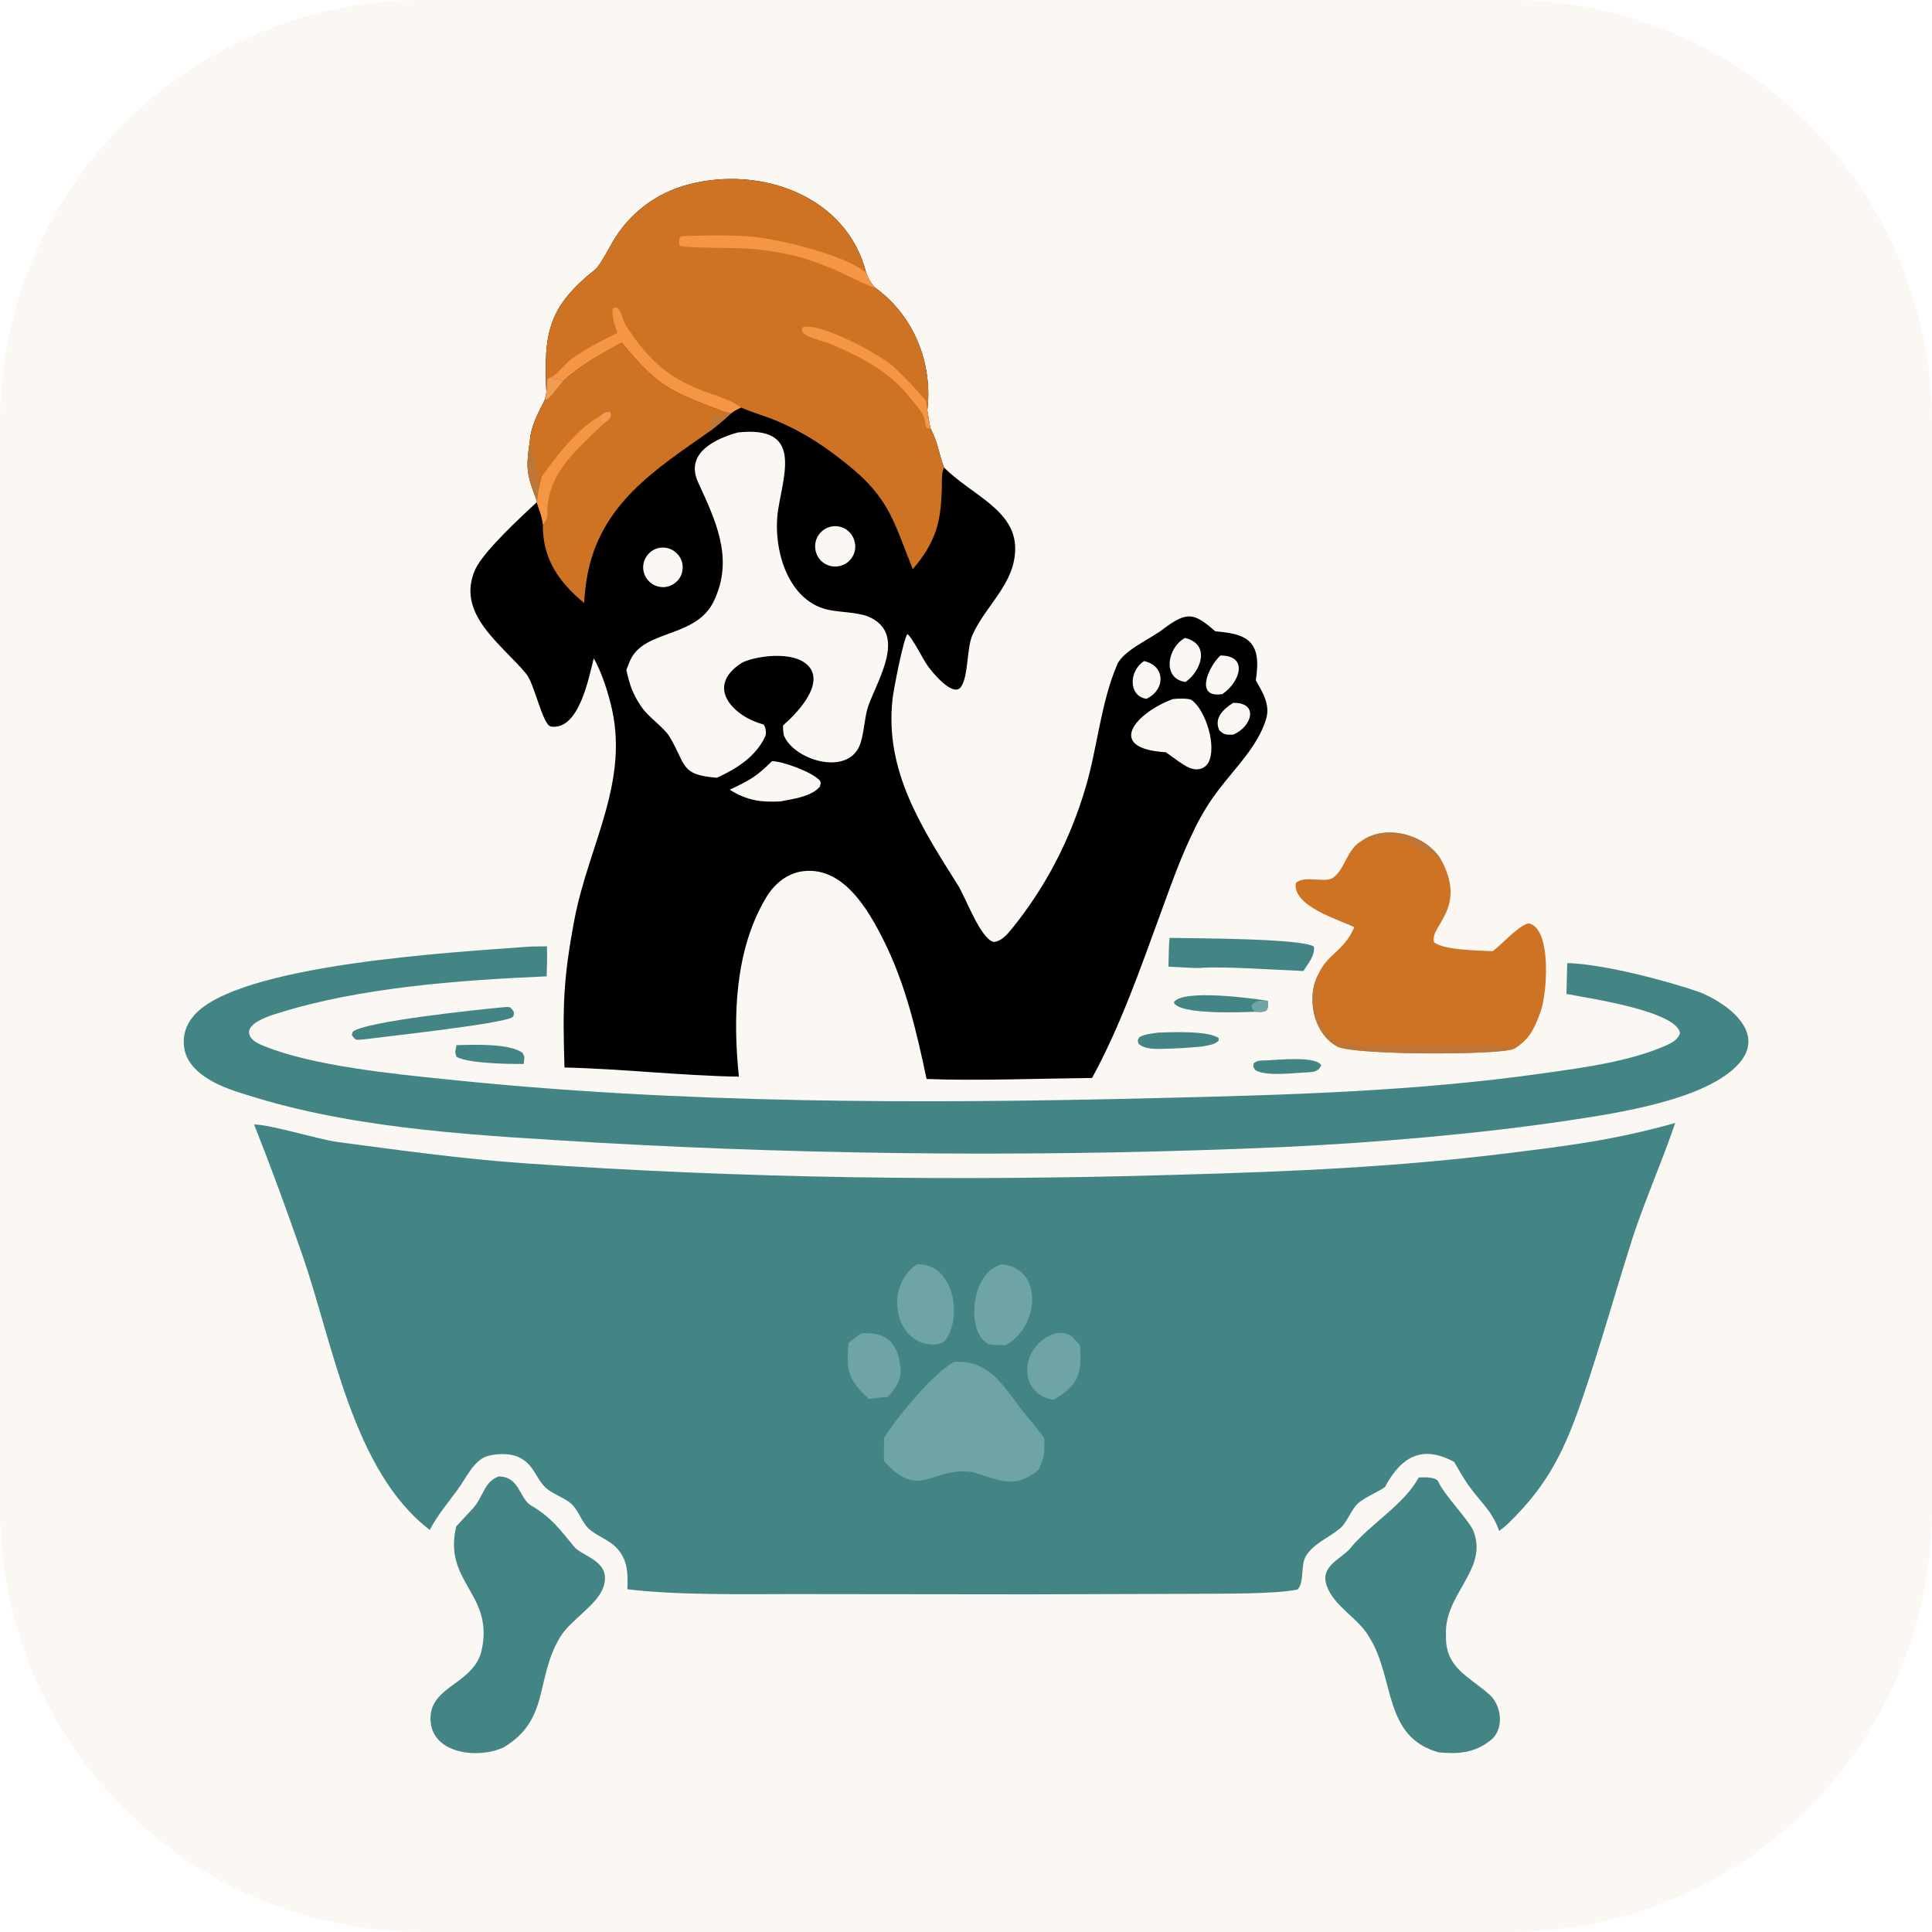
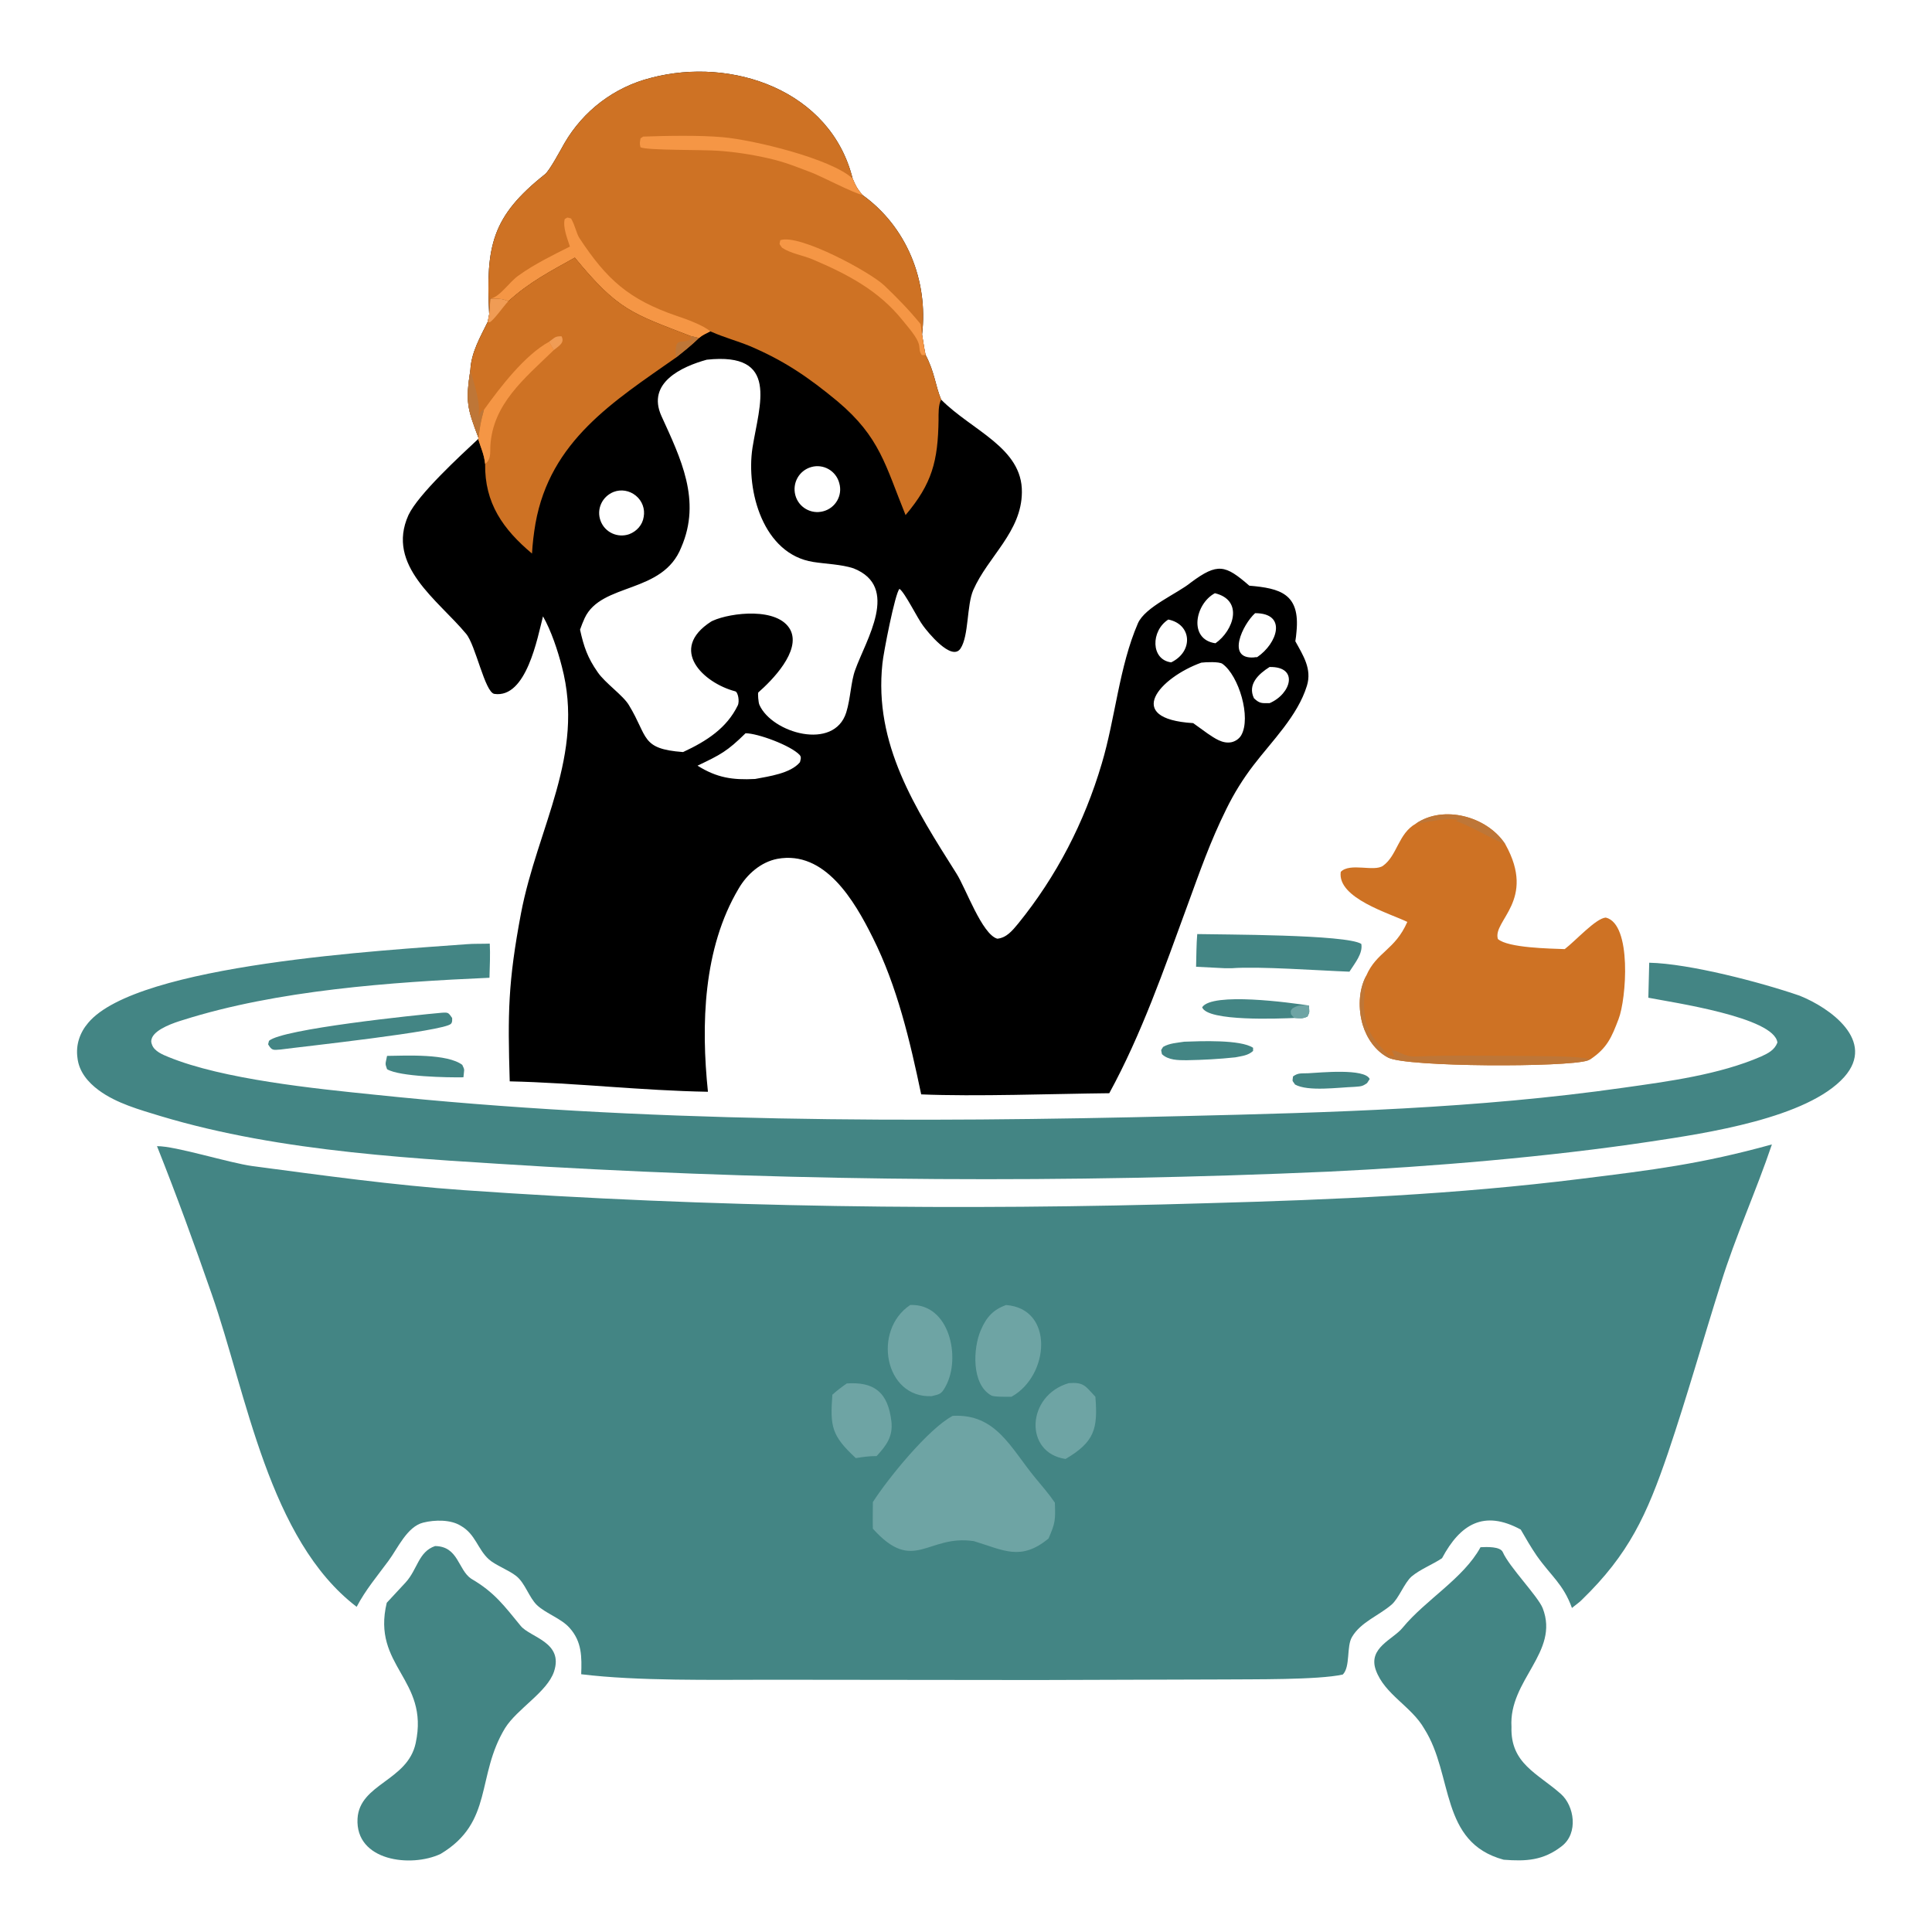
- <svg xmlns="http://www.w3.org/2000/svg" viewBox="0 0 64 64" width="64" height="64" role="img" aria-label="Home &amp; Pet Deco">
-   <rect width="64" height="64" rx="14" fill="#FBF8F3" />
-   <g transform="translate(3.84 3.84) scale(0.08435)">
-     <g transform="translate(26.61 24.73) scale(1) translate(-157.55 -126.12)">
-       <path fill="#438584" d="M185.2 497.5C191.5 497.4 210.1 503.3 218.3 504.4C242.5 507.6 266.9 511 291.2 512.7C376.6 518.7 462.9 519.8 548.5 517.2C592.1 516 633.8 514.2 677.2 508.8C702.2 505.7 718.7 503.7 743.3 496.9C737.9 512.9 730.7 528.7 725.7 544.8C719.5 564.4 714 584 707.4 603.5C700.1 624.9 693.9 638.5 677.6 654.3C677 655 675 656.4 674.2 657.1C671.2 648.8 666.9 646 662 639C660.2 636.4 658.1 632.8 656.5 630C643.8 623.1 635.6 628.1 629.3 639.9C626.2 642 621.8 643.7 618.8 646.2C616.2 648.5 614.4 653.8 611.8 656C607.5 659.7 601.2 662 598.2 667.1C596.2 670.4 597.7 677.4 595 680.1C586.5 682 563.6 681.7 554.3 681.8L489.3 682L397.3 681.9C377.4 681.9 351.3 682.4 331.8 680C332 674.1 332.1 668.8 327.8 664C324.9 660.7 319.7 659.1 316.5 656.1C313.8 653.5 312.4 648.5 309.4 646.1C306.8 644 302.1 642.3 299.9 640.3C296 636.8 295.3 631.6 290.2 628.7C286.7 626.5 281.2 626.6 277.2 627.6C271.6 629 268.4 636.5 265.2 640.8C261.3 646.1 257.3 650.8 254.2 656.7C223.8 633.5 216.2 583.2 204.1 548.6C197.9 530.8 192.2 515.1 185.2 497.5Z" />
-       <path fill="#6EA4A4" d="M460.2 590.7C475.2 589.9 480.2 601.8 488.7 612.1C491.1 615 493.3 617.5 495.5 620.7C495.7 626.7 495.7 627.6 493.3 633.1C483.7 641 477.8 637.1 467.5 634C451.4 631.6 446.8 645.5 432.6 629.7C432.5 626.8 432.6 623.4 432.6 620.5C437.7 612.5 451.8 595.1 460.2 590.7Z" />
-       <path fill="#6EA4A4" d="M478.6 552.4C495.3 553.6 493.7 576.8 480.5 584.1C479.1 584.1 474.6 584.2 473.6 583.7C466.6 579.9 467.2 567.3 469.9 561.1C471.9 556.4 474.3 554 478.6 552.4Z" />
-       <path fill="#6EA4A4" d="M445.5 552.4C459.1 551.8 463.1 570.6 457.8 580.4C456.3 583.2 455.8 583.2 452.9 583.9C436.6 584.6 432.4 561.1 445.5 552.4Z" />
-       <path fill="#6EA4A4" d="M423.6 579.5C432.8 578.9 437.8 582.3 439 592.6C439.6 597.8 437.3 600.9 433.9 604.6C431.2 604.6 429.3 604.9 426.7 605.3C418.3 597.5 417.8 594.4 418.6 583.4C420 582.1 422 580.6 423.6 579.5Z" />
-       <path fill="#6EA4A4" d="M500.3 579.4C505.6 579 506 580.4 509.5 584.1C510.4 595.2 509.2 599.7 499.2 605.6C484.7 603.5 485.7 583.6 500.3 579.4Z" />
-       <path d="M300 210C298.8 186.3 300.9 176.2 319.3 161.6C320.9 160.3 324.7 153.2 326 150.9C332.5 139.7 343.2 131.5 355.9 128.3C383.9 120.9 418 132.6 425.6 163.1C426.8 165.9 427 166.3 428.9 168.7C444.3 179.7 451.8 198.4 449.6 217C450 219.3 450.3 221.7 450.8 224C454 230.1 454.1 234.4 456.2 239.5C466.8 250.2 484.3 256.1 484.1 271.5C484 285.2 472.4 293.7 467.3 305.3C465 310.6 465.8 321.1 462.9 325.5C459.8 330.2 451.3 319.5 450 317.7C448 315.1 443.7 306.2 441.8 304.9C440.3 306.2 436.2 327.3 435.9 330.7C432.9 358.6 447.3 380.8 461.5 403.3C464.7 408.3 470.3 424.3 475.6 425.8C478.8 425.5 480.8 423 482.8 420.6C496.1 404.2 505.7 385.6 511.7 365.3C516.4 349.6 517.7 331.8 524.2 316.8C526.7 311.1 537.9 306.5 542.5 302.7C551.8 295.8 554.4 296.6 562.7 303.8C573.4 304.7 580.3 306.6 579 319.7C578.9 320.8 578.8 321.9 578.6 323C581.3 327.9 584.4 332.6 582.6 338.4C579.4 348.8 570.6 357.4 564.1 365.9C560.5 370.6 557.4 375.6 554.8 380.9C549.1 392.4 545.6 402.6 541.2 414.6C533.2 436.4 525.5 458.7 514.3 479.2C495.1 479.4 467.9 480.4 449.3 479.6C445.4 461 441 442.3 432.6 425.5C426.2 412.6 416 395.2 399.6 398.2C393.9 399.3 389.1 403.5 386.2 408.5C373.9 429.2 373.2 455.6 375.6 478.7C352.5 478.3 329.6 475.6 307.1 475.1C306.4 451.5 306.5 440.9 311 417C316.7 387.2 333.2 362.3 325.1 331.7C323.7 326.2 321.4 319.3 318.6 314.4C316.7 321.7 312.9 342.8 301.8 341.2C298.5 340.7 295.3 324.2 292 320.4C282.4 308.8 264.2 296.9 272.1 279.4C275.5 272.2 290 258.9 296.2 253.1L296.3 252.7C292.4 242.4 291.8 240.3 293.5 229.2C293.8 223.2 296.9 217.9 299.5 212.6L300 210ZM331.4 319C332.7 324.9 334 328.7 337.5 333.7C340.1 337.5 346.3 341.7 348.3 345.1C355 356.1 352.3 360.2 367 361.3C375.2 357.5 382.1 353 385.9 345.2C386.6 343.8 386 340.5 385 340.3C374 337.4 361.8 325.8 376.7 316.2L377.3 315.9C383.5 313.1 399.9 311.1 404.1 319.1C407.8 326.4 397.7 336.6 393 340.7C392.8 340.9 393 344.2 393.4 345C397.7 354.7 419.2 361 423.4 347.6C424.9 342.8 425 336.9 426.5 332.9C430.2 322.5 442.1 304.2 425.9 297.8C421.6 296.4 416.4 296.3 412 295.6C394.7 292.9 388.7 271.1 391 256.1C393.4 241.1 400.4 223 375.2 225.7C366.5 228.1 354.4 233.7 359.5 245.1C366.2 259.8 373.4 274.3 366.4 290.5C360 306.8 338.8 302.6 333 315C332.4 316.3 331.9 317.6 331.4 319ZM543.3 351.3L548.3 354.9C550.7 356.5 553.4 358.5 556.5 357.9C557.9 357.6 559.2 356.7 559.9 355.5C563.4 349.4 559.1 334.9 553.4 330.8C552.3 330 547.6 330.2 546.1 330.4C531.9 335.5 518.9 349.8 543.3 351.3ZM372 366C378.7 370.2 384.1 371 391.9 370.6C396.6 369.7 404.2 368.7 407.4 364.8C407.6 363.9 408 363.1 407.3 362.3C404.2 359 392.8 354.8 388.6 354.8C382.3 361 380 362.2 372 366ZM534.7 315.5C528.6 319.4 528.6 329.4 535.7 330.3C543.5 326.5 542.8 317.1 534.7 315.5ZM569.7 331.9C565.9 334.3 562 337.9 564.3 342.7C566.3 344.6 567 344.4 569.7 344.4C577.2 341.2 579.9 331.7 569.7 331.9ZM411.3 262.8C407.1 264 404.7 268.3 405.8 272.5C406.9 276.7 411.2 279.2 415.4 278.1C419.7 277 422.2 272.6 421 268.4C419.9 264.1 415.5 261.6 411.3 262.8ZM564.7 313.3C560.4 317.2 554.7 329.2 564.2 328.6C564.6 328.5 565 328.5 565.4 328.5C572.4 323.8 575.9 313.3 564.7 313.3ZM550.8 306.4C543.9 310.1 541.6 322.4 551 323.7C557.3 319.3 560.8 308.8 550.8 306.4ZM343 271.4C339 273 337 277.4 338.5 281.4C340 285.4 344.4 287.4 348.4 286C351 285 353 282.8 353.4 280C353.9 277.3 352.9 274.5 350.7 272.7C348.5 270.9 345.6 270.4 343 271.4Z" />
-       <path fill="#CE7224" d="M300 210C298.8 186.3 300.9 176.2 319.3 161.6C320.9 160.3 324.7 153.2 326 150.9C332.5 139.7 343.2 131.5 355.9 128.3C383.9 120.9 418 132.6 425.6 163.1C426.8 165.9 427 166.3 428.9 168.7C444.3 179.7 451.8 198.4 449.6 217C450 219.3 450.3 221.7 450.8 224C454 230.1 454.1 234.4 456.2 239.5C455.2 241.3 455.3 244.4 455.3 246.5C455.1 260.7 453.1 268.5 443.9 279.4C436.9 262.2 435.1 252.5 420.4 240.1C410.5 231.9 402.1 226.1 390.1 221C385.7 219.2 381.2 218 376.9 216.1L376.4 215.9C374.9 216.7 373.8 217.1 372.5 218.2L369.6 217.5C349.4 209.7 344.5 208.6 329.6 190.4C321.2 195.1 313.8 198.9 306.6 205.5C304.4 204.5 302.9 204.6 300.4 204.6C300.3 206.3 300.2 208.4 300 210Z" />
-       <path fill="#F59645" d="M327.9 186.6C327 183.8 325.4 179.9 326.1 177.1C327.4 176.4 326.7 176.5 328.3 176.9C329.8 179.5 330.1 182 331.2 183.7C340.7 198.1 348.3 204.9 364.9 210.6C368 211.6 374.2 213.9 376.4 215.9C374.9 216.7 373.8 217.1 372.5 218.2L369.6 217.5C349.4 209.7 344.5 208.6 329.6 190.4C321.2 195.1 313.8 198.9 306.6 205.5C304.4 204.5 302.9 204.6 300.4 204.6C303.8 204 306.9 198.8 310.3 196.5C315.6 192.7 322.1 189.5 327.9 186.6Z" />
-       <path fill="#F59645" d="M428.9 168.7C426.7 168.5 414.7 162.3 411.6 161.1C406.3 159.1 402.3 157.4 396.5 156.1C390.8 154.8 385 153.9 379.2 153.5C374.3 153.1 354.6 153.4 352.3 152.3C351.9 150.9 352.1 150.6 352.3 149.2L353.2 148.6C361.1 148.3 372.9 148.1 380.6 148.8C391.2 149.7 418.2 156.2 425.6 163.1C426.8 165.9 427 166.3 428.9 168.7Z" />
-       <path fill="#F59645" d="M450.8 224C450.2 224.2 450.1 224.1 449.5 224.1C448.5 222.5 448.9 222.5 448.6 220.8C448.1 218 444.6 214.3 442.8 212C434.5 201.7 423.7 196.1 411.7 191C408.3 189.6 404.2 189 401.2 187C400.1 185.3 400.3 186.2 400.6 184.4C407.1 182.1 431.7 195.4 436.6 200.1C441 204.3 445.2 208.6 449.1 213.4L449.6 217C450 219.3 450.3 221.7 450.8 224Z" />
-       <path fill="#CE7224" d="M306.6 205.5C313.8 198.9 321.2 195.1 329.6 190.4C344.5 208.6 349.4 209.7 369.6 217.5L372.5 218.2C369.8 220.8 367.4 222.7 364.5 225C343 240.1 321.1 253.7 316 282.3C315.4 285.8 315 289.2 314.8 292.7C304.8 284.3 298.4 275.3 298.6 261.7C298.2 258.2 297.2 256.4 296.2 253.1L296.3 252.7C292.4 242.4 291.8 240.3 293.5 229.2C293.8 223.2 296.9 217.9 299.5 212.6L300 210C300.2 208.4 300.3 206.3 300.4 204.6C302.9 204.6 304.4 204.5 306.6 205.5Z" />
-       <path fill="#F59645" d="M320.7 219.5L322.3 222.4C312.2 232.2 301.2 241 300.4 255.6C300.3 257.9 300.7 260.2 298.6 261.7C298.2 258.2 297.2 256.4 296.2 253.1L296.3 252.7C296.8 248.6 297.1 247 298.2 243C303.8 235.2 312.3 224.1 320.7 219.5Z" />
-       <path fill="#BE7637" d="M293.5 229.2C294.9 234.7 297.1 240.2 296.3 245.5C297.1 243.8 296.9 243.4 298.2 243C297.1 247 296.8 248.6 296.3 252.7C292.4 242.4 291.8 240.3 293.5 229.2Z" />
-       <path fill="#F09C55" d="M300.4 204.6C302.9 204.6 304.4 204.5 306.6 205.5C304.8 207.4 301.6 212.1 300.1 212.8L299.5 212.6L300 210C300.2 208.4 300.3 206.3 300.4 204.6Z" />
-       <path fill="#BE7637" d="M369.6 217.5L372.5 218.2C369.8 220.8 367.4 222.7 364.5 225C364 216.9 366.3 220.9 370.1 218.4L369.5 218.2L369.6 217.5Z" />
-       <path fill="#F09C55" d="M320.7 219.5C322.8 218 322.7 217.6 325 217.6C326.2 219.9 324.1 220.9 322.3 222.4L320.7 219.5Z" />
-       <path fill="#438584" d="M292.3 427.7C294.3 427.5 298 427.6 300.2 427.5C300.4 431.3 300.2 435.4 300.1 439.3C266 440.8 226.7 443.6 194.2 453.9C191.2 454.8 184.9 456.9 183.5 460C183.1 461 183.1 461.5 183.5 462.5C184.3 464.7 187.2 465.9 189.2 466.7C208 474.4 239.7 477.6 260.3 479.7C352.8 489.4 447 489.4 539.9 487.1C590.7 485.9 641.6 484.5 692 477.3C707.6 475.1 725.1 472.8 739.6 466.5C742 465.4 744.2 464.3 745.2 461.7C744.2 452.9 708.7 447.8 700.6 446.2L700.9 434.1C714.8 434.4 739.6 440.9 752.9 445.5C763.4 449.7 779.4 461.1 768.3 473.6C755.6 487.8 720.7 493 701.4 495.9C666.2 501.2 625.7 504.6 590.1 506.3C500 510.3 409.7 509.7 319.7 504.6C275.9 501.9 228.6 499.8 186.4 487.1C179.2 484.9 171.2 482.7 165.1 478.2C161.3 475.4 158.2 471.7 157.7 466.9C157.1 462.5 158.5 458.3 161.4 454.9C178.4 434.5 264.5 429.8 292.3 427.7Z" />
-       <path fill="#CE7224" d="M620.3 386C629.8 379.5 644.7 383.5 651 392.9L651.2 393.2C662 412.6 646.7 419.5 648.6 425.9C652.1 429 666.6 429.2 671.7 429.4C675.7 426.3 682.5 418.7 685.9 418.5C695 420.7 693 446.7 690.3 453.6C687.9 459.9 686.4 463.5 680.7 467.4C680.3 467.6 680 467.7 679.6 467.9C672.4 470.3 617.1 470.2 610.7 466.9C606.3 464.6 603.3 460.2 601.9 455.6C600.3 450.2 600.4 443.6 603.1 438.6C606.7 430.3 613 429.8 617.3 420C611.4 417.1 593 411.8 594.3 402.7C597.5 399.4 605.8 402.8 608.9 400.6C613.9 397 614.1 389.5 620.3 386Z" />
-       <path fill="#BE7637" d="M680.7 467.4C680.3 467.6 680 467.7 679.6 467.9C672.4 470.3 617.1 470.2 610.7 466.9C606.3 464.6 603.3 460.2 601.9 455.6C600.3 450.2 600.4 443.6 603.1 438.6C602.2 447.9 600.8 455.1 607.4 462.3C608.8 463.9 610.5 466.2 612.8 466.6C612.5 465.6 612.4 465.4 611.9 464.5C614.2 464.1 615.6 466.7 620.5 466.5C632.1 466 644.1 466.3 655.8 466.3C662.1 466.4 675 466.2 680.7 467.4Z" />
-       <path fill="#BE7637" d="M620.3 386C629.8 379.5 644.7 383.5 651 392.9L651.2 393.2C646.7 391.4 637.3 385.9 633.9 385.1L634.9 385C632.8 383.5 623.3 385.7 620.8 386L620.3 386Z" />
-       <path fill="#438584" d="M642.6 636.1C644.8 636 649.4 635.8 650.3 637.8C652.5 642.9 662.5 653.1 664.1 657.2C670 672.4 652.3 682 653.3 698.2C652.9 710.9 662.3 714.2 670.4 721.4C675 725.5 676.5 734.9 670.7 739.4C664.3 744.4 658.3 744.7 650.6 744.1C628.4 738.1 633.3 714.8 623.2 698.9C618.8 691.1 609.4 687 606.4 678.5C603.7 670.8 612.4 668 615.7 663.9C623.7 654.2 636.7 646.9 642.6 636.1Z" />
-       <path fill="#438584" d="M281.3 635.7C289.4 635.8 289.2 643.9 293.8 647C301.9 651.7 305.3 656.5 310.9 663.3C314.2 667.3 325.8 668.9 322.4 679.1C320 686.2 309.7 691.9 305.5 698.6C295.4 715.2 301.6 731.1 283.2 742.1C273 746.9 253.7 744.6 254.5 729.9C255.2 717.8 271.8 716.9 274.6 703.8C279.4 681.6 259.3 677.3 264.6 655.3C266.8 653 268.9 650.6 271.1 648.3C275.3 643.7 275.5 637.7 281.3 635.7Z" />
-       <path fill="#438584" d="M544.7 424.2C553 424.4 596.3 424.3 601.4 427.6C602 430.9 599.2 434.2 597.3 437.2C586.7 436.8 566 435.3 556.7 436L554.2 436L544.3 435.5C544.4 432 544.4 427.6 544.7 424.2Z" />
-       <path fill="#438584" d="M283.5 451.4C286 451.2 285.9 451.4 287.2 453.2C287.2 454.1 287.3 454.6 286.8 455.2C284.6 457.8 235.3 463.1 227.9 464.1C225.3 464.3 224.9 464.5 223.6 462.3L223.9 461.1C228.4 457 274.5 452.2 283.5 451.4Z" />
-       <path fill="#438584" d="M578.4 453.2C573.2 453.4 548.2 454.5 546.4 449.5C549.8 444.2 577 447.9 583.3 448.9C583.4 451.2 583.7 450.9 582.8 452.7C581.1 453.5 580.4 453.3 578.4 453.2Z" />
-       <path fill="#6EA4A4" d="M583.3 448.9C583.4 451.2 583.7 450.9 582.8 452.7C581.1 453.5 580.4 453.3 578.4 453.2C577.6 452.7 577.8 452.7 577.1 451.9C577 450.4 576.8 451 577.6 449.9C579.7 448.6 580.8 448.8 583.3 448.9Z" />
-       <path fill="#438584" d="M540.2 461.4C545.7 461.2 559.7 460.6 564 463.5L564 464.6C562.2 466.2 560.3 466.3 557.9 466.8C552.3 467.4 546.7 467.7 541 467.8C538.1 467.8 534.7 467.8 532.5 465.7C532.2 463.9 532 464.7 532.9 463.2C535.1 461.9 537.7 461.8 540.2 461.4Z" />
-       <path fill="#438584" d="M264.7 466.3C271.6 466.2 285.5 465.5 290.7 469.4C291.7 471.4 291.3 471 291.1 473.7C285.7 473.8 269 473.5 264.7 470.9C263.9 468.7 264.2 469.1 264.7 466.3Z" />
-       <path fill="#438584" d="M583 472.3C587.1 472.1 602.6 470.5 604.3 474.3L603.4 475.7C601.7 476.9 601.3 476.8 599.1 477C593.4 477.2 583 478.7 578.5 476.2C577.4 474.5 577.6 475.4 577.8 473.4C579.6 472.1 580.6 472.4 583 472.3Z" />
-     </g>
+ <svg xmlns="http://www.w3.org/2000/svg" viewBox="0 0 667.69 667.69" width="668" height="668" role="img" aria-label="Isotipo de Home &amp; Pet Deco">
+   <g transform="translate(26.61 24.73) scale(1) translate(-157.55 -126.12)">
+     <path fill="#438584" d="M185.2 497.5C191.5 497.4 210.1 503.3 218.3 504.4C242.5 507.6 266.9 511 291.2 512.7C376.6 518.7 462.9 519.8 548.5 517.2C592.1 516 633.8 514.2 677.2 508.8C702.2 505.7 718.7 503.7 743.3 496.9C737.9 512.9 730.7 528.7 725.7 544.8C719.5 564.4 714 584 707.4 603.5C700.1 624.9 693.9 638.5 677.6 654.3C677 655 675 656.4 674.2 657.1C671.2 648.8 666.9 646 662 639C660.2 636.4 658.1 632.8 656.5 630C643.8 623.1 635.6 628.1 629.3 639.9C626.2 642 621.8 643.7 618.8 646.2C616.2 648.5 614.4 653.8 611.8 656C607.5 659.7 601.2 662 598.2 667.1C596.2 670.4 597.7 677.4 595 680.1C586.5 682 563.6 681.7 554.3 681.8L489.3 682L397.3 681.9C377.4 681.9 351.3 682.4 331.8 680C332 674.1 332.1 668.8 327.8 664C324.9 660.7 319.7 659.1 316.5 656.1C313.8 653.5 312.4 648.5 309.4 646.1C306.8 644 302.1 642.3 299.9 640.3C296 636.8 295.3 631.6 290.2 628.7C286.7 626.5 281.2 626.6 277.2 627.6C271.6 629 268.4 636.5 265.2 640.8C261.3 646.1 257.3 650.8 254.2 656.7C223.8 633.5 216.2 583.2 204.1 548.6C197.9 530.8 192.2 515.1 185.2 497.5Z" />
+     <path fill="#6EA4A4" d="M460.2 590.7C475.2 589.9 480.2 601.8 488.7 612.1C491.1 615 493.3 617.5 495.5 620.7C495.7 626.7 495.7 627.6 493.3 633.1C483.7 641 477.8 637.1 467.5 634C451.4 631.6 446.8 645.5 432.6 629.7C432.5 626.8 432.6 623.4 432.6 620.5C437.7 612.5 451.8 595.1 460.2 590.7Z" />
+     <path fill="#6EA4A4" d="M478.6 552.4C495.3 553.6 493.7 576.8 480.5 584.1C479.1 584.1 474.6 584.2 473.6 583.7C466.6 579.9 467.2 567.3 469.9 561.1C471.9 556.4 474.3 554 478.6 552.4Z" />
+     <path fill="#6EA4A4" d="M445.5 552.4C459.1 551.8 463.1 570.6 457.8 580.4C456.3 583.2 455.8 583.2 452.9 583.9C436.6 584.6 432.4 561.1 445.5 552.4Z" />
+     <path fill="#6EA4A4" d="M423.6 579.5C432.8 578.9 437.8 582.3 439 592.6C439.6 597.8 437.3 600.9 433.9 604.6C431.2 604.6 429.3 604.9 426.7 605.3C418.3 597.5 417.8 594.4 418.6 583.4C420 582.1 422 580.6 423.6 579.5Z" />
+     <path fill="#6EA4A4" d="M500.3 579.4C505.6 579 506 580.4 509.5 584.1C510.4 595.2 509.2 599.7 499.2 605.6C484.7 603.5 485.7 583.6 500.3 579.4Z" />
+     <path d="M300 210C298.8 186.3 300.9 176.2 319.3 161.6C320.9 160.3 324.7 153.2 326 150.9C332.5 139.7 343.2 131.5 355.9 128.3C383.9 120.9 418 132.6 425.6 163.1C426.8 165.9 427 166.3 428.9 168.7C444.3 179.7 451.8 198.4 449.6 217C450 219.3 450.3 221.7 450.8 224C454 230.1 454.1 234.4 456.2 239.5C466.8 250.2 484.3 256.1 484.1 271.5C484 285.2 472.4 293.7 467.3 305.3C465 310.6 465.8 321.1 462.9 325.5C459.8 330.2 451.3 319.5 450 317.7C448 315.1 443.7 306.2 441.8 304.9C440.3 306.2 436.2 327.3 435.9 330.7C432.9 358.6 447.3 380.8 461.5 403.3C464.7 408.3 470.3 424.3 475.6 425.8C478.8 425.5 480.8 423 482.8 420.6C496.1 404.2 505.7 385.6 511.7 365.3C516.4 349.6 517.7 331.8 524.2 316.8C526.7 311.1 537.9 306.5 542.5 302.7C551.8 295.8 554.4 296.6 562.7 303.8C573.4 304.7 580.3 306.6 579 319.7C578.9 320.8 578.8 321.9 578.6 323C581.3 327.9 584.4 332.6 582.6 338.4C579.4 348.8 570.6 357.4 564.1 365.9C560.5 370.6 557.4 375.6 554.8 380.9C549.1 392.4 545.6 402.6 541.2 414.6C533.2 436.4 525.5 458.7 514.3 479.2C495.1 479.4 467.9 480.4 449.3 479.6C445.4 461 441 442.3 432.6 425.5C426.2 412.6 416 395.2 399.6 398.2C393.9 399.3 389.1 403.5 386.2 408.5C373.9 429.2 373.2 455.6 375.6 478.7C352.5 478.3 329.6 475.6 307.1 475.1C306.4 451.5 306.5 440.9 311 417C316.7 387.2 333.2 362.3 325.1 331.7C323.7 326.2 321.4 319.3 318.6 314.4C316.7 321.7 312.9 342.8 301.8 341.2C298.5 340.7 295.3 324.2 292 320.4C282.4 308.8 264.2 296.9 272.1 279.4C275.5 272.2 290 258.9 296.2 253.1L296.3 252.7C292.4 242.4 291.8 240.3 293.5 229.2C293.8 223.2 296.9 217.9 299.5 212.6L300 210ZM331.4 319C332.7 324.9 334 328.7 337.5 333.7C340.1 337.5 346.3 341.7 348.3 345.1C355 356.1 352.3 360.2 367 361.3C375.2 357.5 382.1 353 385.9 345.2C386.6 343.8 386 340.5 385 340.3C374 337.4 361.8 325.8 376.7 316.2L377.3 315.9C383.5 313.1 399.9 311.1 404.1 319.1C407.8 326.4 397.7 336.6 393 340.7C392.8 340.9 393 344.2 393.4 345C397.7 354.7 419.2 361 423.4 347.6C424.9 342.8 425 336.9 426.5 332.9C430.2 322.5 442.1 304.2 425.9 297.8C421.6 296.4 416.4 296.3 412 295.6C394.7 292.9 388.7 271.1 391 256.1C393.4 241.1 400.4 223 375.2 225.7C366.5 228.1 354.4 233.7 359.5 245.1C366.2 259.8 373.4 274.3 366.4 290.5C360 306.8 338.8 302.6 333 315C332.4 316.3 331.9 317.6 331.4 319ZM543.3 351.3L548.3 354.9C550.7 356.5 553.4 358.5 556.5 357.9C557.9 357.6 559.2 356.7 559.9 355.5C563.4 349.4 559.1 334.9 553.4 330.8C552.3 330 547.6 330.2 546.1 330.4C531.9 335.5 518.9 349.8 543.3 351.3ZM372 366C378.7 370.2 384.1 371 391.9 370.6C396.6 369.7 404.2 368.7 407.4 364.8C407.6 363.9 408 363.1 407.3 362.3C404.2 359 392.8 354.8 388.6 354.8C382.3 361 380 362.2 372 366ZM534.7 315.5C528.6 319.4 528.6 329.4 535.7 330.3C543.5 326.5 542.8 317.1 534.7 315.5ZM569.7 331.9C565.9 334.3 562 337.9 564.3 342.7C566.3 344.6 567 344.4 569.7 344.4C577.2 341.2 579.9 331.7 569.7 331.9ZM411.3 262.8C407.1 264 404.7 268.3 405.8 272.5C406.9 276.7 411.2 279.2 415.4 278.1C419.7 277 422.2 272.6 421 268.4C419.9 264.1 415.5 261.6 411.3 262.8ZM564.7 313.3C560.4 317.2 554.7 329.2 564.2 328.6C564.6 328.5 565 328.5 565.4 328.5C572.4 323.8 575.9 313.3 564.7 313.3ZM550.8 306.4C543.9 310.1 541.6 322.4 551 323.7C557.3 319.3 560.8 308.8 550.8 306.4ZM343 271.4C339 273 337 277.4 338.5 281.4C340 285.4 344.4 287.4 348.4 286C351 285 353 282.8 353.4 280C353.9 277.3 352.9 274.5 350.7 272.7C348.5 270.9 345.6 270.4 343 271.4Z" />
+     <path fill="#CE7224" d="M300 210C298.8 186.3 300.9 176.2 319.3 161.6C320.9 160.3 324.7 153.2 326 150.9C332.5 139.7 343.2 131.5 355.9 128.3C383.9 120.9 418 132.6 425.6 163.1C426.8 165.9 427 166.3 428.9 168.7C444.3 179.7 451.8 198.4 449.6 217C450 219.3 450.3 221.7 450.8 224C454 230.1 454.1 234.4 456.2 239.5C455.2 241.3 455.3 244.4 455.3 246.5C455.1 260.7 453.1 268.5 443.9 279.4C436.9 262.2 435.1 252.5 420.4 240.1C410.5 231.9 402.1 226.1 390.1 221C385.7 219.2 381.2 218 376.9 216.1L376.4 215.9C374.9 216.7 373.8 217.1 372.5 218.2L369.6 217.5C349.4 209.7 344.5 208.6 329.6 190.4C321.2 195.1 313.8 198.9 306.6 205.5C304.4 204.5 302.9 204.6 300.4 204.6C300.3 206.3 300.2 208.4 300 210Z" />
+     <path fill="#F59645" d="M327.9 186.6C327 183.8 325.4 179.9 326.1 177.1C327.4 176.4 326.7 176.5 328.3 176.9C329.8 179.5 330.1 182 331.2 183.7C340.7 198.1 348.3 204.9 364.9 210.6C368 211.6 374.2 213.9 376.4 215.9C374.9 216.7 373.8 217.1 372.5 218.2L369.6 217.5C349.4 209.7 344.5 208.6 329.6 190.4C321.2 195.1 313.8 198.9 306.6 205.5C304.4 204.5 302.9 204.6 300.4 204.6C303.8 204 306.9 198.8 310.3 196.5C315.6 192.7 322.1 189.5 327.9 186.6Z" />
+     <path fill="#F59645" d="M428.9 168.7C426.7 168.5 414.7 162.3 411.6 161.1C406.3 159.1 402.3 157.4 396.5 156.1C390.8 154.8 385 153.9 379.2 153.5C374.3 153.1 354.6 153.4 352.3 152.3C351.9 150.9 352.1 150.6 352.3 149.2L353.2 148.6C361.1 148.3 372.9 148.1 380.6 148.8C391.2 149.7 418.2 156.2 425.6 163.1C426.8 165.9 427 166.3 428.9 168.7Z" />
+     <path fill="#F59645" d="M450.8 224C450.2 224.2 450.1 224.1 449.5 224.1C448.5 222.5 448.9 222.5 448.6 220.8C448.1 218 444.6 214.3 442.8 212C434.5 201.7 423.7 196.1 411.7 191C408.3 189.6 404.2 189 401.2 187C400.1 185.3 400.3 186.2 400.6 184.4C407.1 182.1 431.7 195.4 436.6 200.1C441 204.3 445.2 208.6 449.1 213.4L449.6 217C450 219.3 450.3 221.7 450.8 224Z" />
+     <path fill="#CE7224" d="M306.6 205.5C313.8 198.9 321.2 195.1 329.6 190.4C344.5 208.6 349.4 209.7 369.6 217.5L372.5 218.2C369.8 220.8 367.4 222.7 364.5 225C343 240.1 321.1 253.7 316 282.3C315.4 285.8 315 289.2 314.8 292.7C304.8 284.3 298.4 275.3 298.6 261.7C298.2 258.2 297.2 256.4 296.2 253.1L296.3 252.7C292.4 242.4 291.8 240.3 293.5 229.2C293.8 223.2 296.9 217.9 299.5 212.6L300 210C300.2 208.4 300.3 206.3 300.4 204.6C302.9 204.6 304.4 204.5 306.6 205.5Z" />
+     <path fill="#F59645" d="M320.7 219.5L322.3 222.4C312.2 232.2 301.2 241 300.4 255.6C300.3 257.9 300.7 260.2 298.6 261.7C298.2 258.2 297.2 256.4 296.2 253.1L296.3 252.7C296.8 248.6 297.1 247 298.2 243C303.8 235.2 312.3 224.1 320.7 219.5Z" />
+     <path fill="#BE7637" d="M293.5 229.2C294.9 234.7 297.1 240.2 296.3 245.5C297.1 243.8 296.9 243.4 298.2 243C297.1 247 296.8 248.6 296.3 252.7C292.4 242.4 291.8 240.3 293.5 229.2Z" />
+     <path fill="#F09C55" d="M300.4 204.6C302.9 204.6 304.4 204.5 306.6 205.5C304.8 207.4 301.6 212.1 300.1 212.8L299.5 212.6L300 210C300.2 208.4 300.3 206.3 300.4 204.6Z" />
+     <path fill="#BE7637" d="M369.6 217.5L372.5 218.2C369.8 220.8 367.4 222.7 364.5 225C364 216.9 366.3 220.9 370.1 218.4L369.5 218.2L369.6 217.5Z" />
+     <path fill="#F09C55" d="M320.7 219.5C322.8 218 322.7 217.6 325 217.6C326.2 219.9 324.1 220.9 322.3 222.4L320.7 219.5Z" />
+     <path fill="#438584" d="M292.3 427.7C294.3 427.5 298 427.6 300.2 427.5C300.4 431.3 300.2 435.4 300.1 439.3C266 440.8 226.7 443.6 194.2 453.9C191.2 454.8 184.9 456.9 183.5 460C183.1 461 183.1 461.5 183.5 462.5C184.3 464.7 187.2 465.9 189.2 466.7C208 474.4 239.7 477.6 260.3 479.7C352.8 489.4 447 489.4 539.9 487.1C590.7 485.9 641.6 484.5 692 477.3C707.6 475.1 725.1 472.8 739.6 466.5C742 465.4 744.2 464.3 745.2 461.7C744.2 452.9 708.7 447.8 700.6 446.2L700.9 434.1C714.8 434.4 739.6 440.9 752.9 445.5C763.4 449.7 779.4 461.1 768.3 473.6C755.6 487.8 720.7 493 701.4 495.9C666.2 501.2 625.7 504.6 590.1 506.3C500 510.3 409.7 509.7 319.7 504.6C275.9 501.9 228.6 499.8 186.4 487.1C179.2 484.9 171.2 482.7 165.1 478.2C161.3 475.4 158.2 471.7 157.7 466.9C157.1 462.5 158.5 458.3 161.4 454.9C178.4 434.5 264.5 429.8 292.3 427.7Z" />
+     <path fill="#CE7224" d="M620.3 386C629.8 379.5 644.7 383.5 651 392.9L651.2 393.2C662 412.6 646.7 419.5 648.6 425.9C652.1 429 666.6 429.2 671.7 429.4C675.7 426.3 682.5 418.7 685.9 418.5C695 420.7 693 446.7 690.3 453.6C687.9 459.9 686.4 463.5 680.7 467.4C680.3 467.6 680 467.7 679.6 467.9C672.4 470.3 617.1 470.2 610.7 466.9C606.3 464.6 603.3 460.2 601.9 455.6C600.3 450.2 600.4 443.6 603.1 438.6C606.7 430.3 613 429.8 617.3 420C611.4 417.1 593 411.8 594.3 402.7C597.5 399.4 605.8 402.8 608.9 400.6C613.9 397 614.1 389.5 620.3 386Z" />
+     <path fill="#BE7637" d="M680.7 467.4C680.3 467.6 680 467.7 679.6 467.9C672.4 470.3 617.1 470.2 610.7 466.9C606.3 464.6 603.3 460.2 601.9 455.6C600.3 450.2 600.4 443.6 603.1 438.6C602.2 447.9 600.8 455.1 607.4 462.3C608.8 463.9 610.5 466.2 612.8 466.6C612.5 465.6 612.4 465.4 611.9 464.5C614.2 464.1 615.6 466.7 620.5 466.5C632.1 466 644.1 466.3 655.8 466.3C662.1 466.4 675 466.2 680.7 467.4Z" />
+     <path fill="#BE7637" d="M620.3 386C629.8 379.5 644.7 383.5 651 392.9L651.2 393.2C646.7 391.4 637.3 385.9 633.9 385.1L634.9 385C632.8 383.5 623.3 385.7 620.8 386L620.3 386Z" />
+     <path fill="#438584" d="M642.6 636.1C644.8 636 649.4 635.8 650.3 637.8C652.5 642.9 662.5 653.1 664.1 657.2C670 672.4 652.3 682 653.3 698.2C652.9 710.9 662.3 714.2 670.4 721.4C675 725.5 676.5 734.9 670.7 739.4C664.3 744.4 658.3 744.7 650.6 744.1C628.4 738.1 633.3 714.8 623.2 698.9C618.8 691.1 609.4 687 606.4 678.5C603.7 670.8 612.4 668 615.7 663.9C623.7 654.2 636.7 646.9 642.6 636.1Z" />
+     <path fill="#438584" d="M281.3 635.7C289.4 635.8 289.2 643.9 293.8 647C301.9 651.7 305.3 656.5 310.9 663.3C314.2 667.3 325.8 668.9 322.4 679.1C320 686.2 309.7 691.9 305.5 698.6C295.4 715.2 301.6 731.1 283.2 742.1C273 746.9 253.7 744.6 254.5 729.9C255.2 717.8 271.8 716.9 274.6 703.8C279.4 681.6 259.3 677.3 264.6 655.3C266.8 653 268.9 650.6 271.1 648.3C275.3 643.7 275.5 637.7 281.3 635.7Z" />
+     <path fill="#438584" d="M544.7 424.2C553 424.4 596.3 424.3 601.4 427.6C602 430.9 599.2 434.2 597.3 437.2C586.7 436.8 566 435.3 556.7 436L554.2 436L544.3 435.5C544.4 432 544.4 427.6 544.7 424.2Z" />
+     <path fill="#438584" d="M283.5 451.4C286 451.2 285.9 451.4 287.2 453.2C287.2 454.1 287.3 454.6 286.8 455.2C284.6 457.8 235.3 463.1 227.9 464.1C225.3 464.3 224.9 464.5 223.6 462.3L223.9 461.1C228.4 457 274.5 452.2 283.5 451.4Z" />
+     <path fill="#438584" d="M578.4 453.2C573.2 453.4 548.2 454.5 546.4 449.5C549.8 444.2 577 447.9 583.3 448.9C583.4 451.2 583.7 450.9 582.8 452.7C581.1 453.5 580.4 453.3 578.4 453.2Z" />
+     <path fill="#6EA4A4" d="M583.3 448.9C583.4 451.2 583.7 450.9 582.8 452.7C581.1 453.5 580.4 453.3 578.4 453.2C577.6 452.7 577.8 452.7 577.1 451.9C577 450.4 576.8 451 577.6 449.9C579.7 448.6 580.8 448.8 583.3 448.9Z" />
+     <path fill="#438584" d="M540.2 461.4C545.7 461.2 559.7 460.6 564 463.5L564 464.6C562.2 466.2 560.3 466.3 557.9 466.8C552.3 467.4 546.7 467.7 541 467.8C538.1 467.8 534.7 467.8 532.5 465.7C532.2 463.9 532 464.7 532.9 463.2C535.1 461.9 537.7 461.8 540.2 461.4Z" />
+     <path fill="#438584" d="M264.7 466.3C271.6 466.2 285.5 465.5 290.7 469.4C291.7 471.4 291.3 471 291.1 473.7C285.7 473.8 269 473.5 264.7 470.9C263.9 468.7 264.2 469.1 264.7 466.3Z" />
+     <path fill="#438584" d="M583 472.3C587.1 472.1 602.6 470.5 604.3 474.3L603.4 475.7C601.7 476.9 601.3 476.8 599.1 477C593.4 477.2 583 478.7 578.5 476.2C577.4 474.5 577.6 475.4 577.8 473.4C579.6 472.1 580.6 472.4 583 472.3Z" />
  </g>
</svg>
